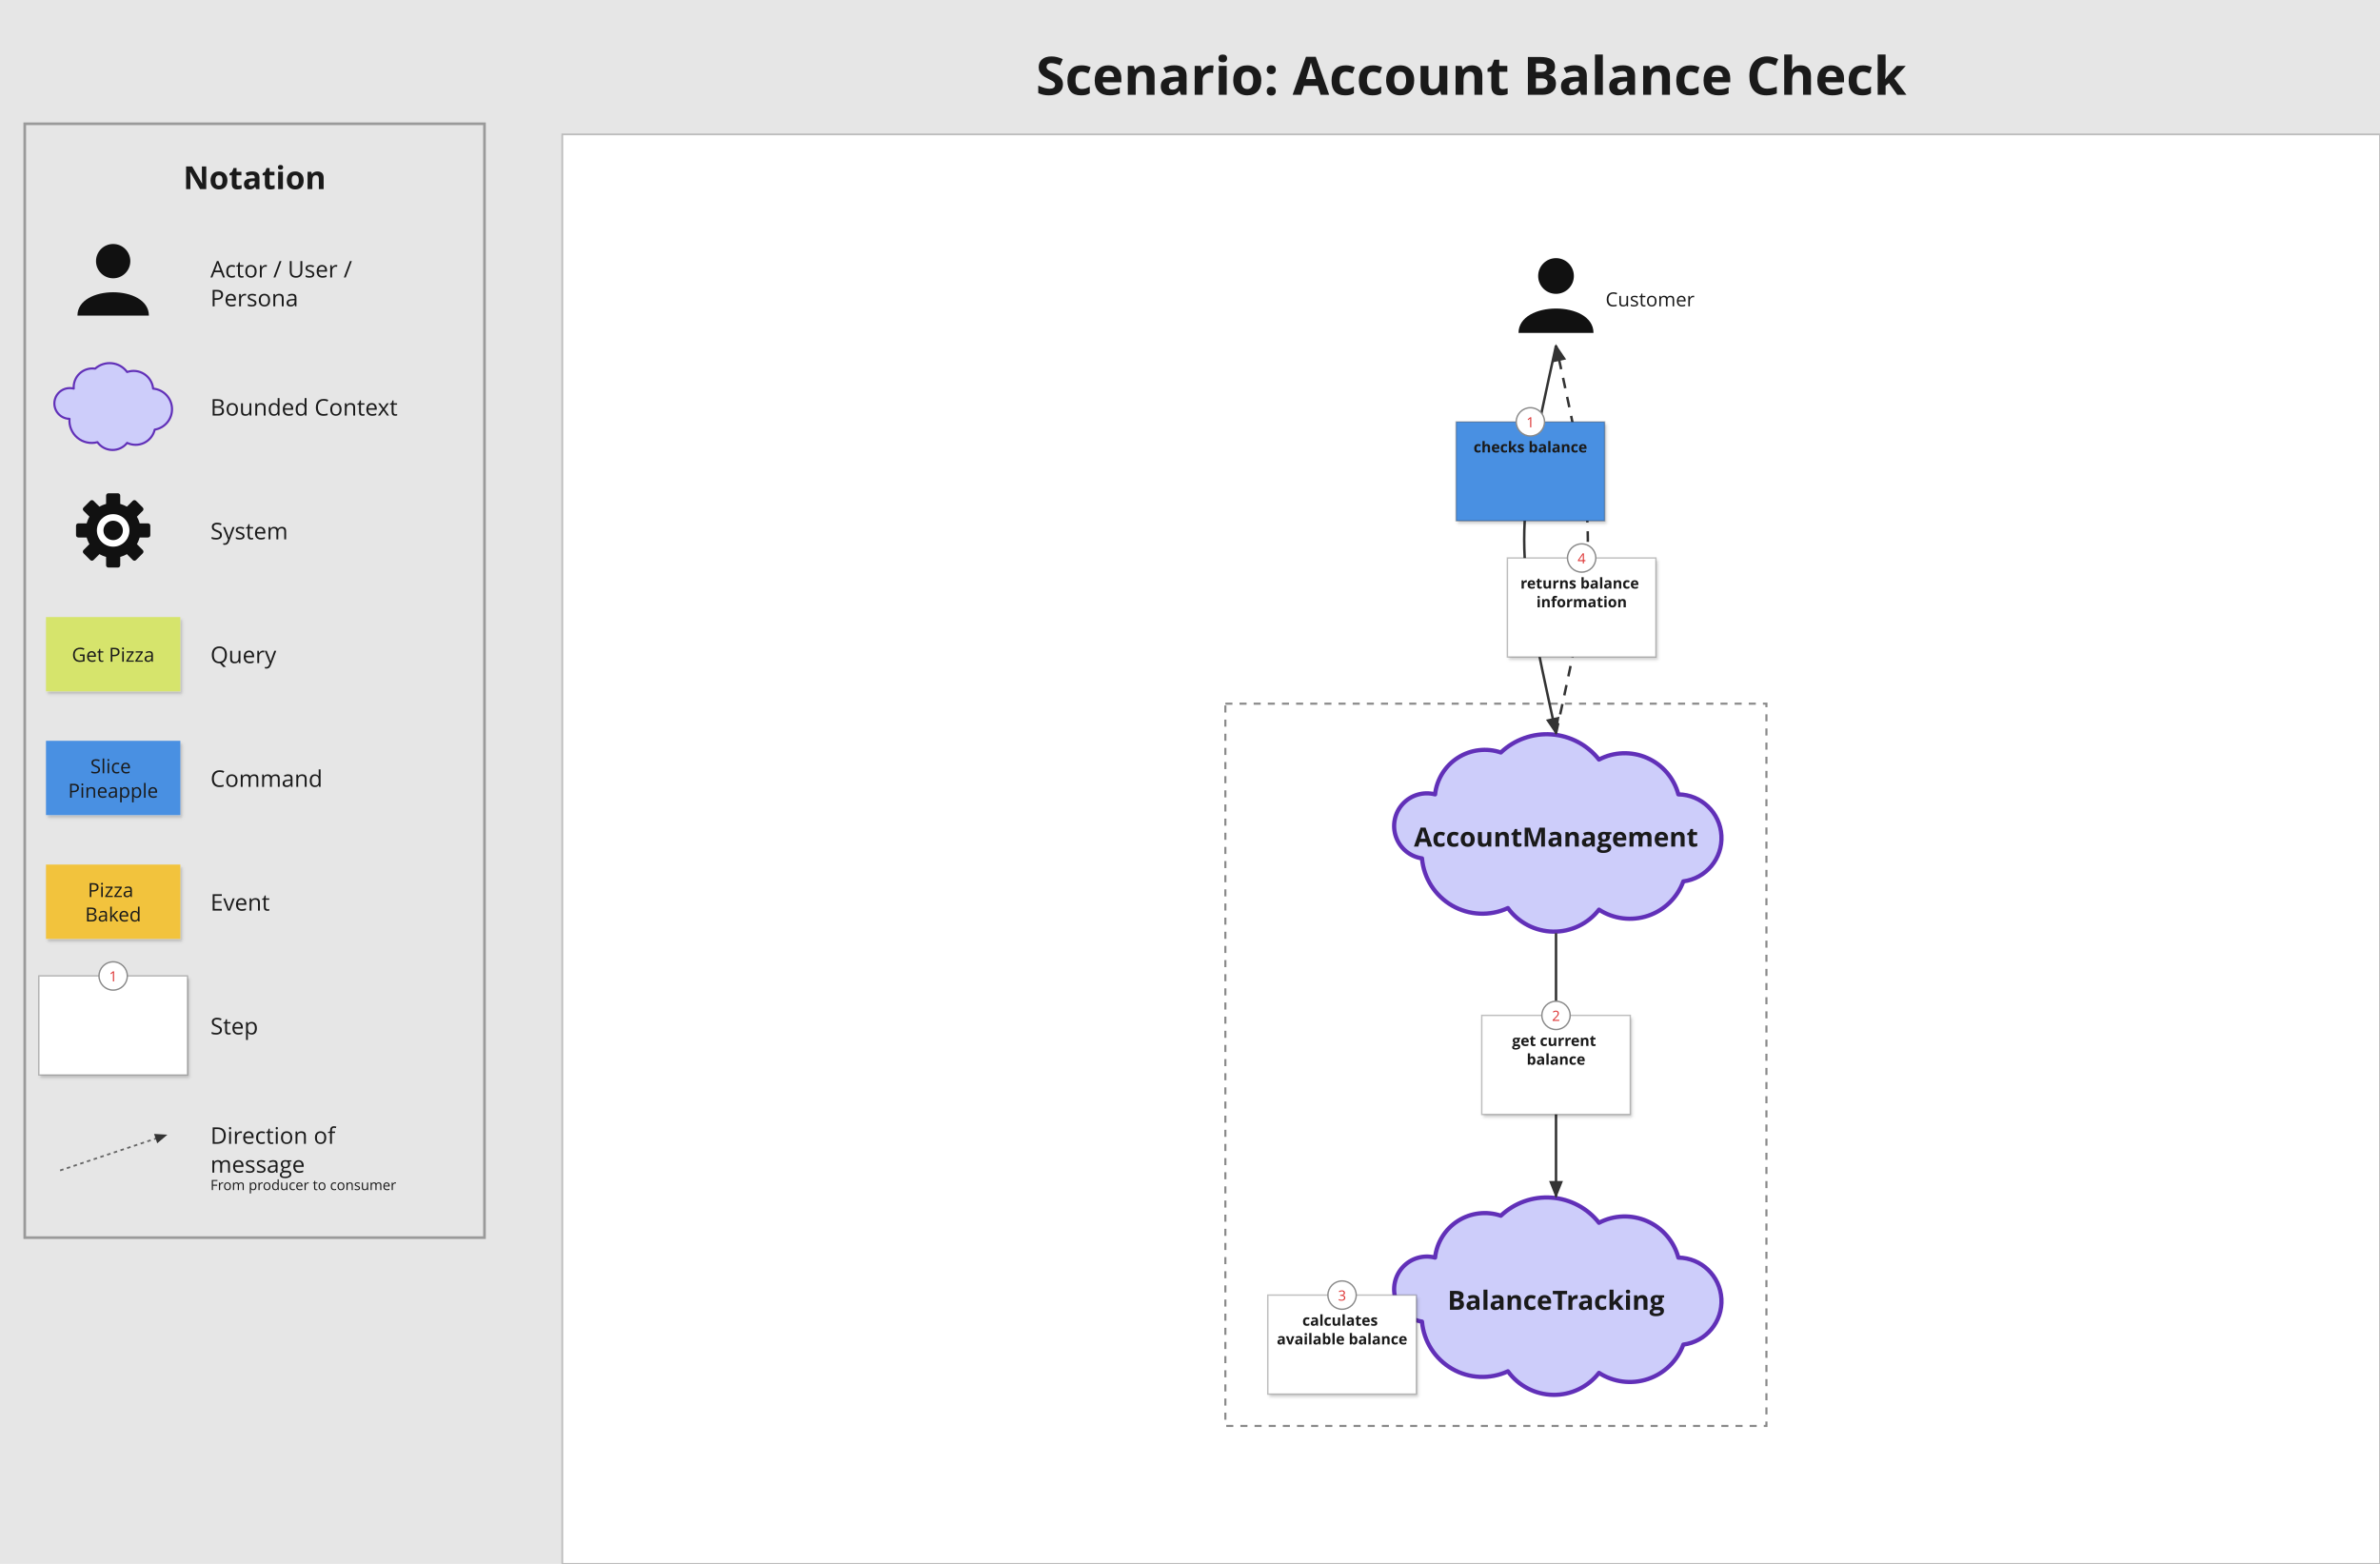
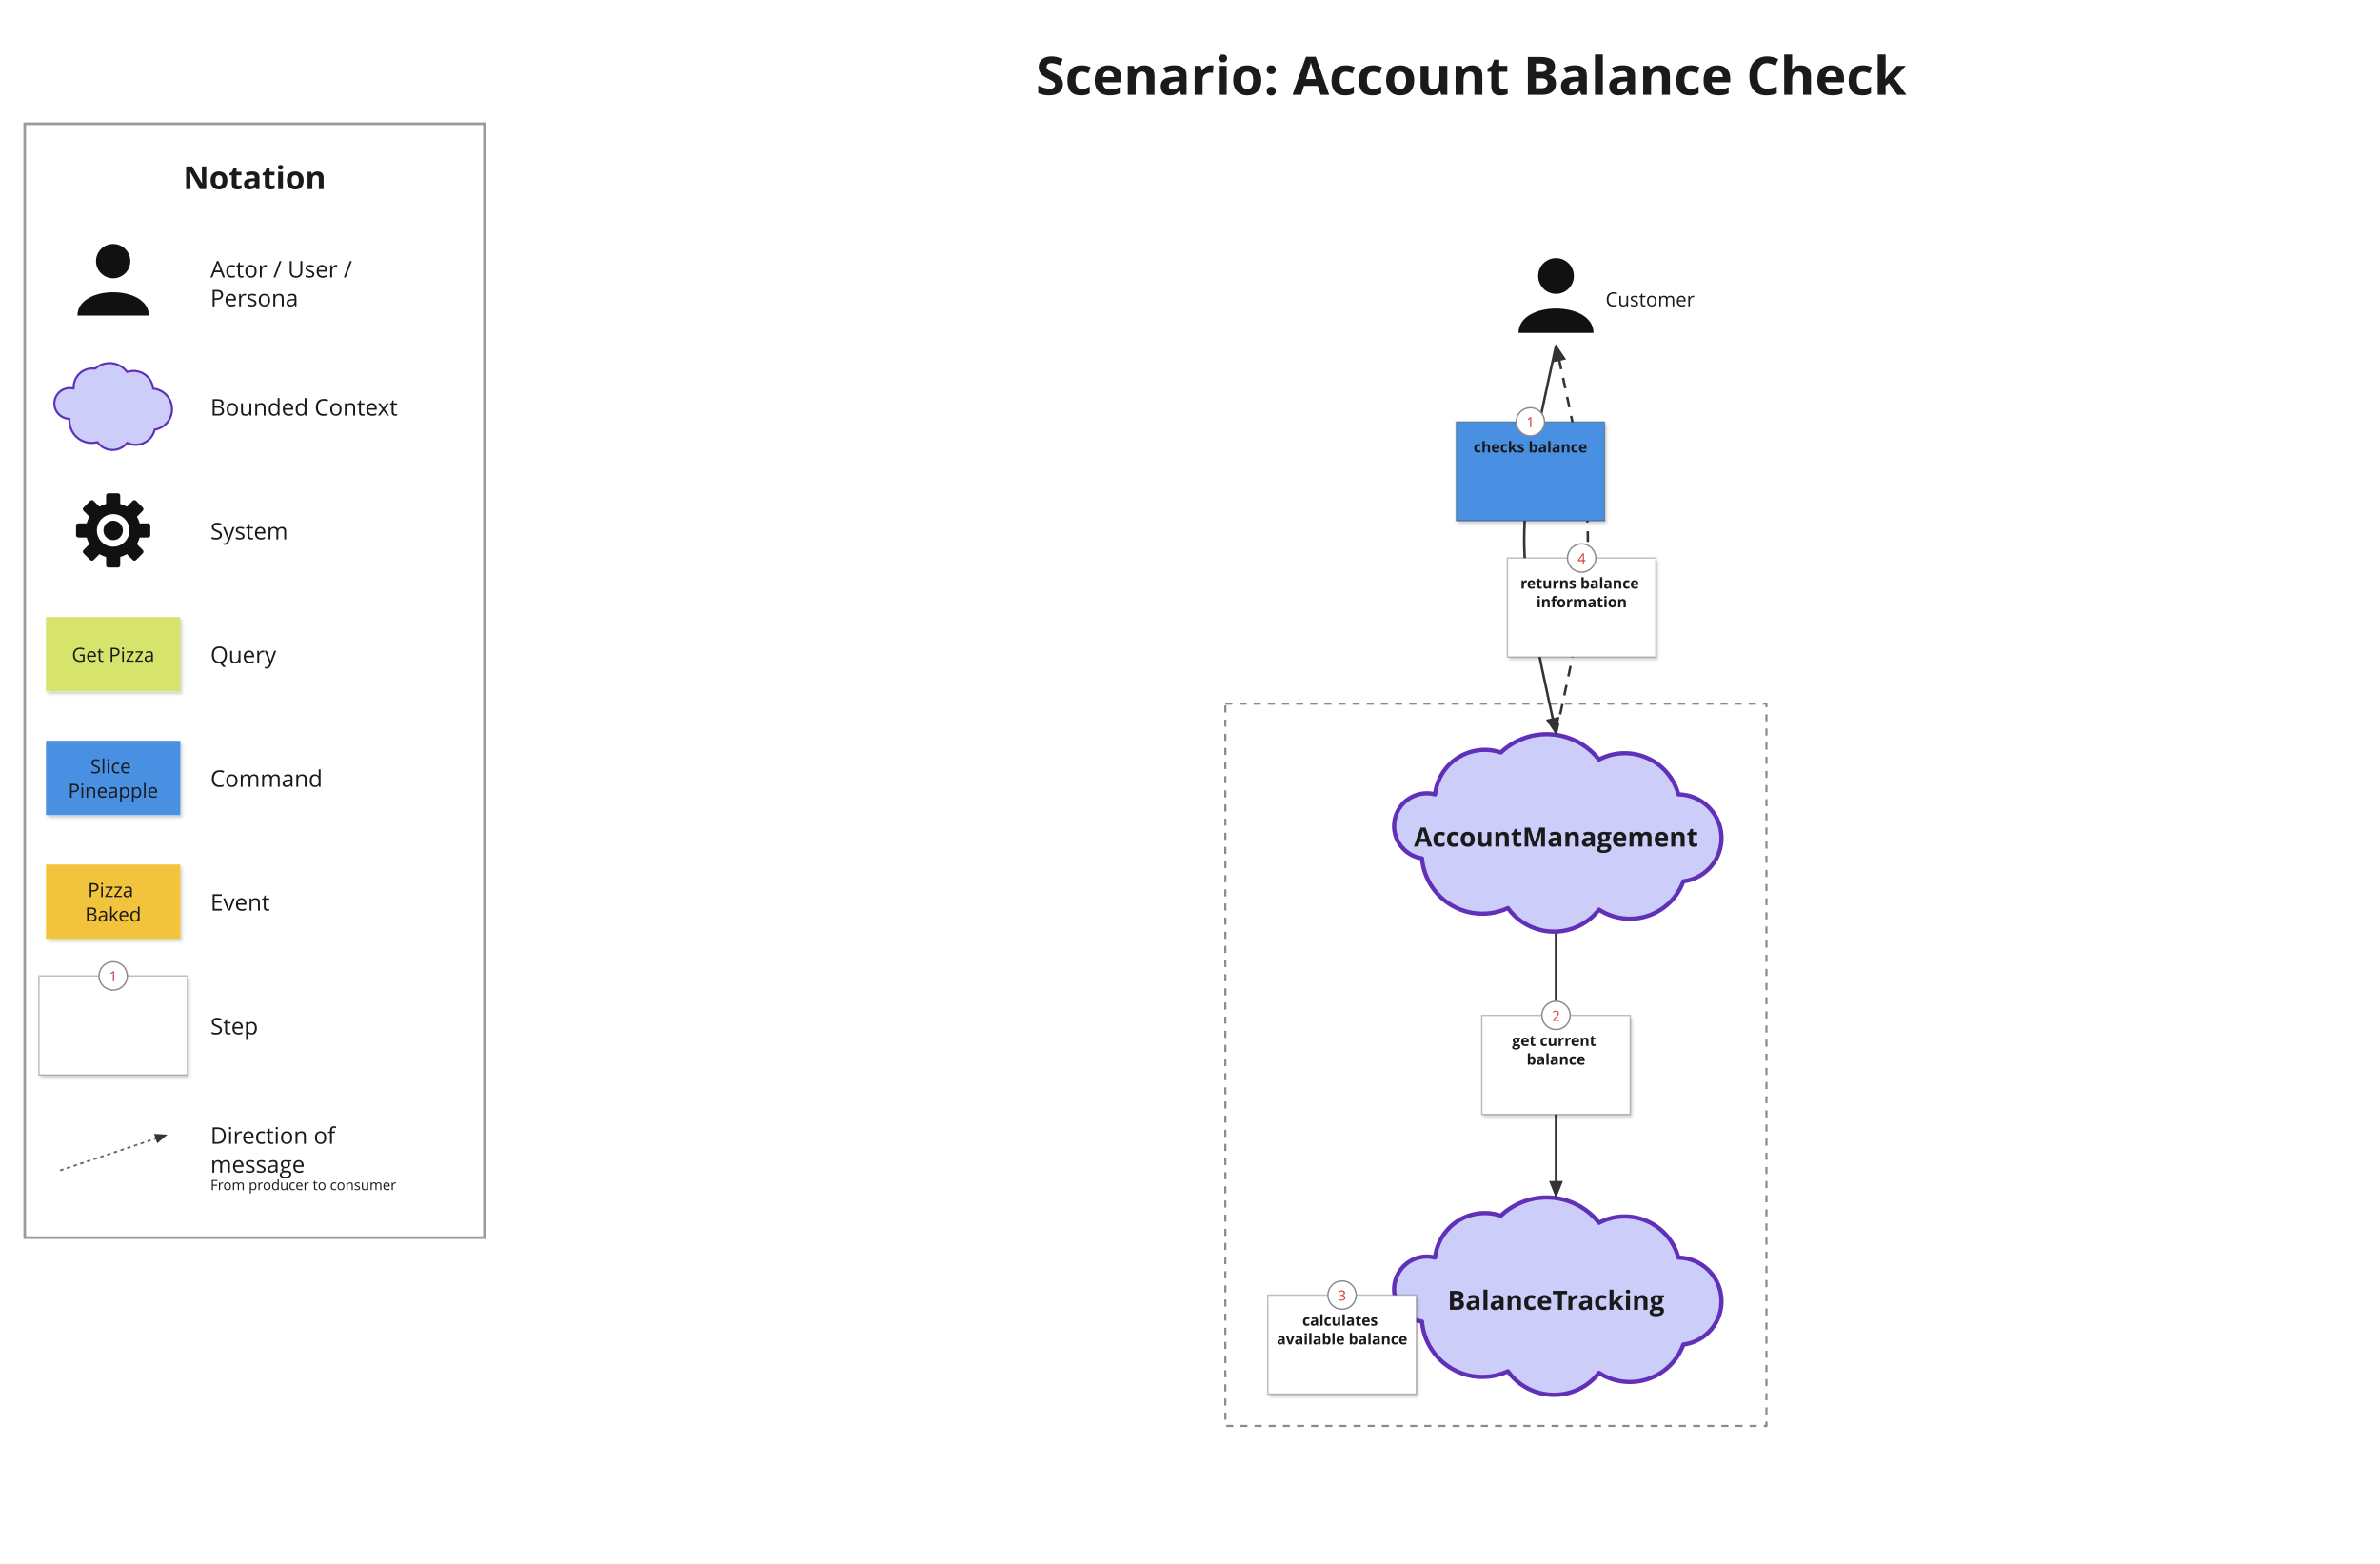
<svg xmlns="http://www.w3.org/2000/svg" width="1346" height="884.5" viewBox="0 0 1346 884.5" font-family="'Open Sans', Arial, Helvetica, sans-serif">
  <defs>
    <filter id="shadow" x="-20%" y="-20%" width="150%" height="160%">
      <feDropShadow dx="1" dy="1.5" stdDeviation="1" flood-opacity="0.18" />
    </filter>
    <marker id="arrow" viewBox="0 0 10 10" refX="9" refY="5" markerWidth="7" markerHeight="7" orient="auto-start-reverse">
      <path d="M0,1L10,5L0,9Z" fill="#333" />
    </marker>
    <marker id="arrow-grey" viewBox="0 0 10 10" refX="9" refY="5" markerWidth="7" markerHeight="7" orient="auto-start-reverse">
      <path d="M0,1L10,5L0,9Z" fill="#9a9a9a" />
    </marker>
  </defs>
-   <rect width="1346" height="884.5" fill="#e6e6e6" />
+   <rect width="1346" height="884.5" fill="#fff" />
  <text x="832" y="42" font-size="30" font-weight="700" text-anchor="middle" dominant-baseline="central" fill="#1a1a1a">
    <tspan x="832" dy="0">Scenario: Account Balance Check</tspan>
  </text>
-   <rect x="318" y="76" width="1028" height="808.5" fill="#fff" stroke="#bdbdbd" />
  <g transform="translate(14,70)">
-     <rect width="260" height="630" fill="#e6e6e6" stroke="#9a9a9a" stroke-width="1.5" />
+     <rect width="260" height="630" fill="#fff" stroke="#9a9a9a" stroke-width="1.5" />
    <text x="130" y="30" font-size="18" font-weight="700" text-anchor="middle" dominant-baseline="central" fill="#1a1a1a">
      <tspan x="130" dy="0">Notation</tspan>
    </text>
    <g transform="translate(50,90)">
      <circle cy="-12.3" r="9.7" fill="#111" />
      <path fill="#111" d="M-20.2,18.5C-20.2,0.9 20.2,0.9 20.2,18.5Z" />
    </g>
    <text x="105" y="81.9" font-size="13" font-weight="400" text-anchor="start" dominant-baseline="central" fill="#1a1a1a">
      <tspan x="105" dy="0">Actor / User /</tspan>
      <tspan x="105" dy="16.3">Persona</tspan>
    </text>
    <g transform="translate(50,160)">
      <path d="M-22.3,-10.2A10.6,10.6 0 0,1 -10.2,-21.5A12.3,12.3 0 0,1 7.9,-19.6A11.1,11.1 0 0,1 22.6,-10.2A11.7,11.7 0 0,1 23.5,13A11.1,11.1 0 0,1 7.9,20.5A10.5,10.5 0 0,1 -8.9,20.1A12.6,12.6 0 0,1 -24.7,6.9A8.7,8.7 0 1,1 -22.3,-10.2Z" fill="#cdcdfa" stroke="#6130b8" stroke-width="1.2" stroke-linejoin="round" />
    </g>
    <text x="105" y="160" font-size="13" font-weight="400" text-anchor="start" dominant-baseline="central" fill="#1a1a1a">
      <tspan x="105" dy="0">Bounded Context</tspan>
    </text>
    <g transform="translate(50,230)">
      <circle r="15.5" fill="#111" />
      <rect x="-4" y="-21" width="8" height="8.4" rx="1.3" fill="#111" transform="rotate(0)" />
      <rect x="-4" y="-21" width="8" height="8.4" rx="1.3" fill="#111" transform="rotate(45)" />
      <rect x="-4" y="-21" width="8" height="8.4" rx="1.3" fill="#111" transform="rotate(90)" />
      <rect x="-4" y="-21" width="8" height="8.4" rx="1.3" fill="#111" transform="rotate(135)" />
      <rect x="-4" y="-21" width="8" height="8.4" rx="1.3" fill="#111" transform="rotate(180)" />
      <rect x="-4" y="-21" width="8" height="8.4" rx="1.3" fill="#111" transform="rotate(225)" />
      <rect x="-4" y="-21" width="8" height="8.4" rx="1.3" fill="#111" transform="rotate(270)" />
      <rect x="-4" y="-21" width="8" height="8.4" rx="1.3" fill="#111" transform="rotate(315)" />
      <circle r="9.2" fill="#fff" />
      <circle r="5.5" fill="#111" />
    </g>
    <text x="105" y="230" font-size="13" font-weight="400" text-anchor="start" dominant-baseline="central" fill="#1a1a1a">
      <tspan x="105" dy="0">System</tspan>
    </text>
    <g transform="translate(50,300)">
      <rect x="-38" y="-21" width="76" height="42" fill="#d6e46c" filter="url(#shadow)" />
      <text x="0" y="0" font-size="11" font-weight="400" text-anchor="middle" dominant-baseline="central" fill="#1a1a1a">
        <tspan x="0" dy="0">Get Pizza</tspan>
      </text>
    </g>
    <text x="105" y="300" font-size="13" font-weight="400" text-anchor="start" dominant-baseline="central" fill="#1a1a1a">
      <tspan x="105" dy="0">Query</tspan>
    </text>
    <g transform="translate(50,370)">
      <rect x="-38" y="-21" width="76" height="42" fill="#4a90e2" filter="url(#shadow)" />
      <text x="0" y="-6.9" font-size="11" font-weight="400" text-anchor="middle" dominant-baseline="central" fill="#1a1a1a">
        <tspan x="0" dy="0">Slice</tspan>
        <tspan x="0" dy="13.8">Pineapple</tspan>
      </text>
    </g>
    <text x="105" y="370" font-size="13" font-weight="400" text-anchor="start" dominant-baseline="central" fill="#1a1a1a">
      <tspan x="105" dy="0">Command</tspan>
    </text>
    <g transform="translate(50,440)">
      <rect x="-38" y="-21" width="76" height="42" fill="#f2c33c" filter="url(#shadow)" />
      <text x="0" y="-6.9" font-size="11" font-weight="400" text-anchor="middle" dominant-baseline="central" fill="#1a1a1a">
        <tspan x="0" dy="0">Pizza</tspan>
        <tspan x="0" dy="13.8">Baked</tspan>
      </text>
    </g>
    <text x="105" y="440" font-size="13" font-weight="400" text-anchor="start" dominant-baseline="central" fill="#1a1a1a">
      <tspan x="105" dy="0">Event</tspan>
    </text>
    <g transform="translate(50,510)">
      <rect x="-42" y="-28" width="84" height="56" fill="#ffffff" stroke="rgba(0,0,0,.25)" stroke-width="0.8" filter="url(#shadow)" />
      <circle cy="-28" r="8" fill="#fff" stroke="#8a8a8a" stroke-width="0.8" />
      <text x="0" y="-28" font-size="8" font-weight="400" text-anchor="middle" dominant-baseline="central" fill="#d33">
        <tspan x="0" dy="0">1</tspan>
      </text>
    </g>
    <text x="105" y="510" font-size="13" font-weight="400" text-anchor="start" dominant-baseline="central" fill="#1a1a1a">
      <tspan x="105" dy="0">Step</tspan>
    </text>
    <g transform="translate(50,580)">
      <path d="M-30,12L30,-8" stroke="#666" stroke-dasharray="2 2" marker-end="url(#arrow)" />
    </g>
    <text x="105" y="571.9" font-size="13" font-weight="400" text-anchor="start" dominant-baseline="central" fill="#1a1a1a">
      <tspan x="105" dy="0">Direction of</tspan>
      <tspan x="105" dy="16.3">message</tspan>
    </text>
    <text x="105" y="600" font-size="8" font-weight="400" text-anchor="start" dominant-baseline="central" fill="#1a1a1a">
      <tspan x="105" dy="0">From producer to consumer</tspan>
    </text>
  </g>
  <g transform="translate(725,86)">
    <rect x="-32" y="312" width="306" height="408.5" fill="none" stroke="#8a8a8a" stroke-width="1.2" stroke-dasharray="4 4" />
    <g transform="translate(155,385)">
      <path d="M-68.4,-21.7A28.3,28.3 0 0,1 -31.2,-45.4A37.7,37.7 0 0,1 24.3,-41.4A31.4,31.4 0 0,1 69.2,-21.7A24.7,24.7 0 0,1 72,27.5A32.2,32.2 0 0,1 24.3,43.5A32.2,32.2 0 0,1 -27.2,42.6A34.3,34.3 0 0,1 -75.8,14.5A18.5,18.5 0 1,1 -68.4,-21.7Z" fill="#cdcdfa" stroke="#6130b8" stroke-width="2.4" stroke-linejoin="round" />
    </g>
    <text x="155" y="387" font-size="15" font-weight="700" text-anchor="middle" dominant-baseline="central" fill="#1a1a1a">
      <tspan x="155" dy="0">AccountManagement</tspan>
    </text>
    <g transform="translate(155,647)">
      <path d="M-68.4,-21.7A28.3,28.3 0 0,1 -31.2,-45.4A37.7,37.7 0 0,1 24.3,-41.4A31.4,31.4 0 0,1 69.2,-21.7A24.7,24.7 0 0,1 72,27.5A32.2,32.2 0 0,1 24.3,43.5A32.2,32.2 0 0,1 -27.2,42.6A34.3,34.3 0 0,1 -75.8,14.5A18.5,18.5 0 1,1 -68.4,-21.7Z" fill="#cdcdfa" stroke="#6130b8" stroke-width="2.4" stroke-linejoin="round" />
    </g>
    <text x="155" y="649" font-size="15" font-weight="700" text-anchor="middle" dominant-baseline="central" fill="#1a1a1a">
      <tspan x="155" dy="0">BalanceTracking</tspan>
    </text>
    <g transform="translate(155,83)">
      <circle cy="-12.9" r="10.1" fill="#111" />
      <path fill="#111" d="M-21.2,19.3C-21.2,0.9 21.2,0.9 21.2,19.3Z" />
    </g>
    <path d="M155,109.5C131,219.1 131,219.1 155,328.8" fill="none" stroke="#333" stroke-width="1.4" marker-end="url(#arrow)" />
    <path d="M155,441.8C155,516.3 155,516.3 155,590.8" fill="none" stroke="#333" stroke-width="1.4" marker-end="url(#arrow)" />
    <path d="M155,328.8C179,219.1 179,219.1 155,109.5" fill="none" stroke="#333" stroke-width="1.4" marker-end="url(#arrow)" stroke-dasharray="6 5" />
    <g transform="translate(140.5,180.6)">
      <rect x="-42" y="-28" width="84" height="56" fill="#4a90e2" stroke="rgba(0,0,0,.25)" stroke-width="0.8" filter="url(#shadow)" />
      <text x="0" y="-14" font-size="8.5" font-weight="700" text-anchor="middle" dominant-baseline="central" fill="#1a1a1a">
        <tspan x="0" dy="0">checks balance</tspan>
      </text>
      <circle cy="-28" r="8" fill="#fff" stroke="#8a8a8a" stroke-width="0.8" />
      <text x="0" y="-28" font-size="8" font-weight="400" text-anchor="middle" dominant-baseline="central" fill="#d33">
        <tspan x="0" dy="0">1</tspan>
      </text>
    </g>
    <g transform="translate(155,516.3)">
      <rect x="-42" y="-28" width="84" height="56" fill="#ffffff" stroke="rgba(0,0,0,.25)" stroke-width="0.8" filter="url(#shadow)" />
      <text x="0" y="-14" font-size="8.5" font-weight="700" text-anchor="middle" dominant-baseline="central" fill="#1a1a1a">
        <tspan x="0" dy="0">get current</tspan>
        <tspan x="0" dy="10.6">balance</tspan>
      </text>
      <circle cy="-28" r="8" fill="#fff" stroke="#8a8a8a" stroke-width="0.8" />
      <text x="0" y="-28" font-size="8" font-weight="400" text-anchor="middle" dominant-baseline="central" fill="#d33">
        <tspan x="0" dy="0">2</tspan>
      </text>
    </g>
    <g transform="translate(34,674.5)">
      <rect x="-42" y="-28" width="84" height="56" fill="#ffffff" stroke="rgba(0,0,0,.25)" stroke-width="0.8" filter="url(#shadow)" />
      <text x="0" y="-14" font-size="8.5" font-weight="700" text-anchor="middle" dominant-baseline="central" fill="#1a1a1a">
        <tspan x="0" dy="0">calculates</tspan>
        <tspan x="0" dy="10.6">available balance</tspan>
      </text>
      <circle cy="-28" r="8" fill="#fff" stroke="#8a8a8a" stroke-width="0.8" />
      <text x="0" y="-28" font-size="8" font-weight="400" text-anchor="middle" dominant-baseline="central" fill="#d33">
        <tspan x="0" dy="0">3</tspan>
      </text>
    </g>
    <g transform="translate(169.5,257.6)">
      <rect x="-42" y="-28" width="84" height="56" fill="#ffffff" stroke="rgba(0,0,0,.25)" stroke-width="0.8" filter="url(#shadow)" />
      <text x="0" y="-14" font-size="8.5" font-weight="700" text-anchor="middle" dominant-baseline="central" fill="#1a1a1a">
        <tspan x="0" dy="0">returns balance</tspan>
        <tspan x="0" dy="10.6">information</tspan>
      </text>
      <circle cy="-28" r="8" fill="#fff" stroke="#8a8a8a" stroke-width="0.8" />
      <text x="0" y="-28" font-size="8" font-weight="400" text-anchor="middle" dominant-baseline="central" fill="#d33">
        <tspan x="0" dy="0">4</tspan>
      </text>
    </g>
    <text x="183" y="83" font-size="11" font-weight="400" text-anchor="start" dominant-baseline="central" fill="#1a1a1a">
      <tspan x="183" dy="0">Customer</tspan>
    </text>
  </g>
</svg>
